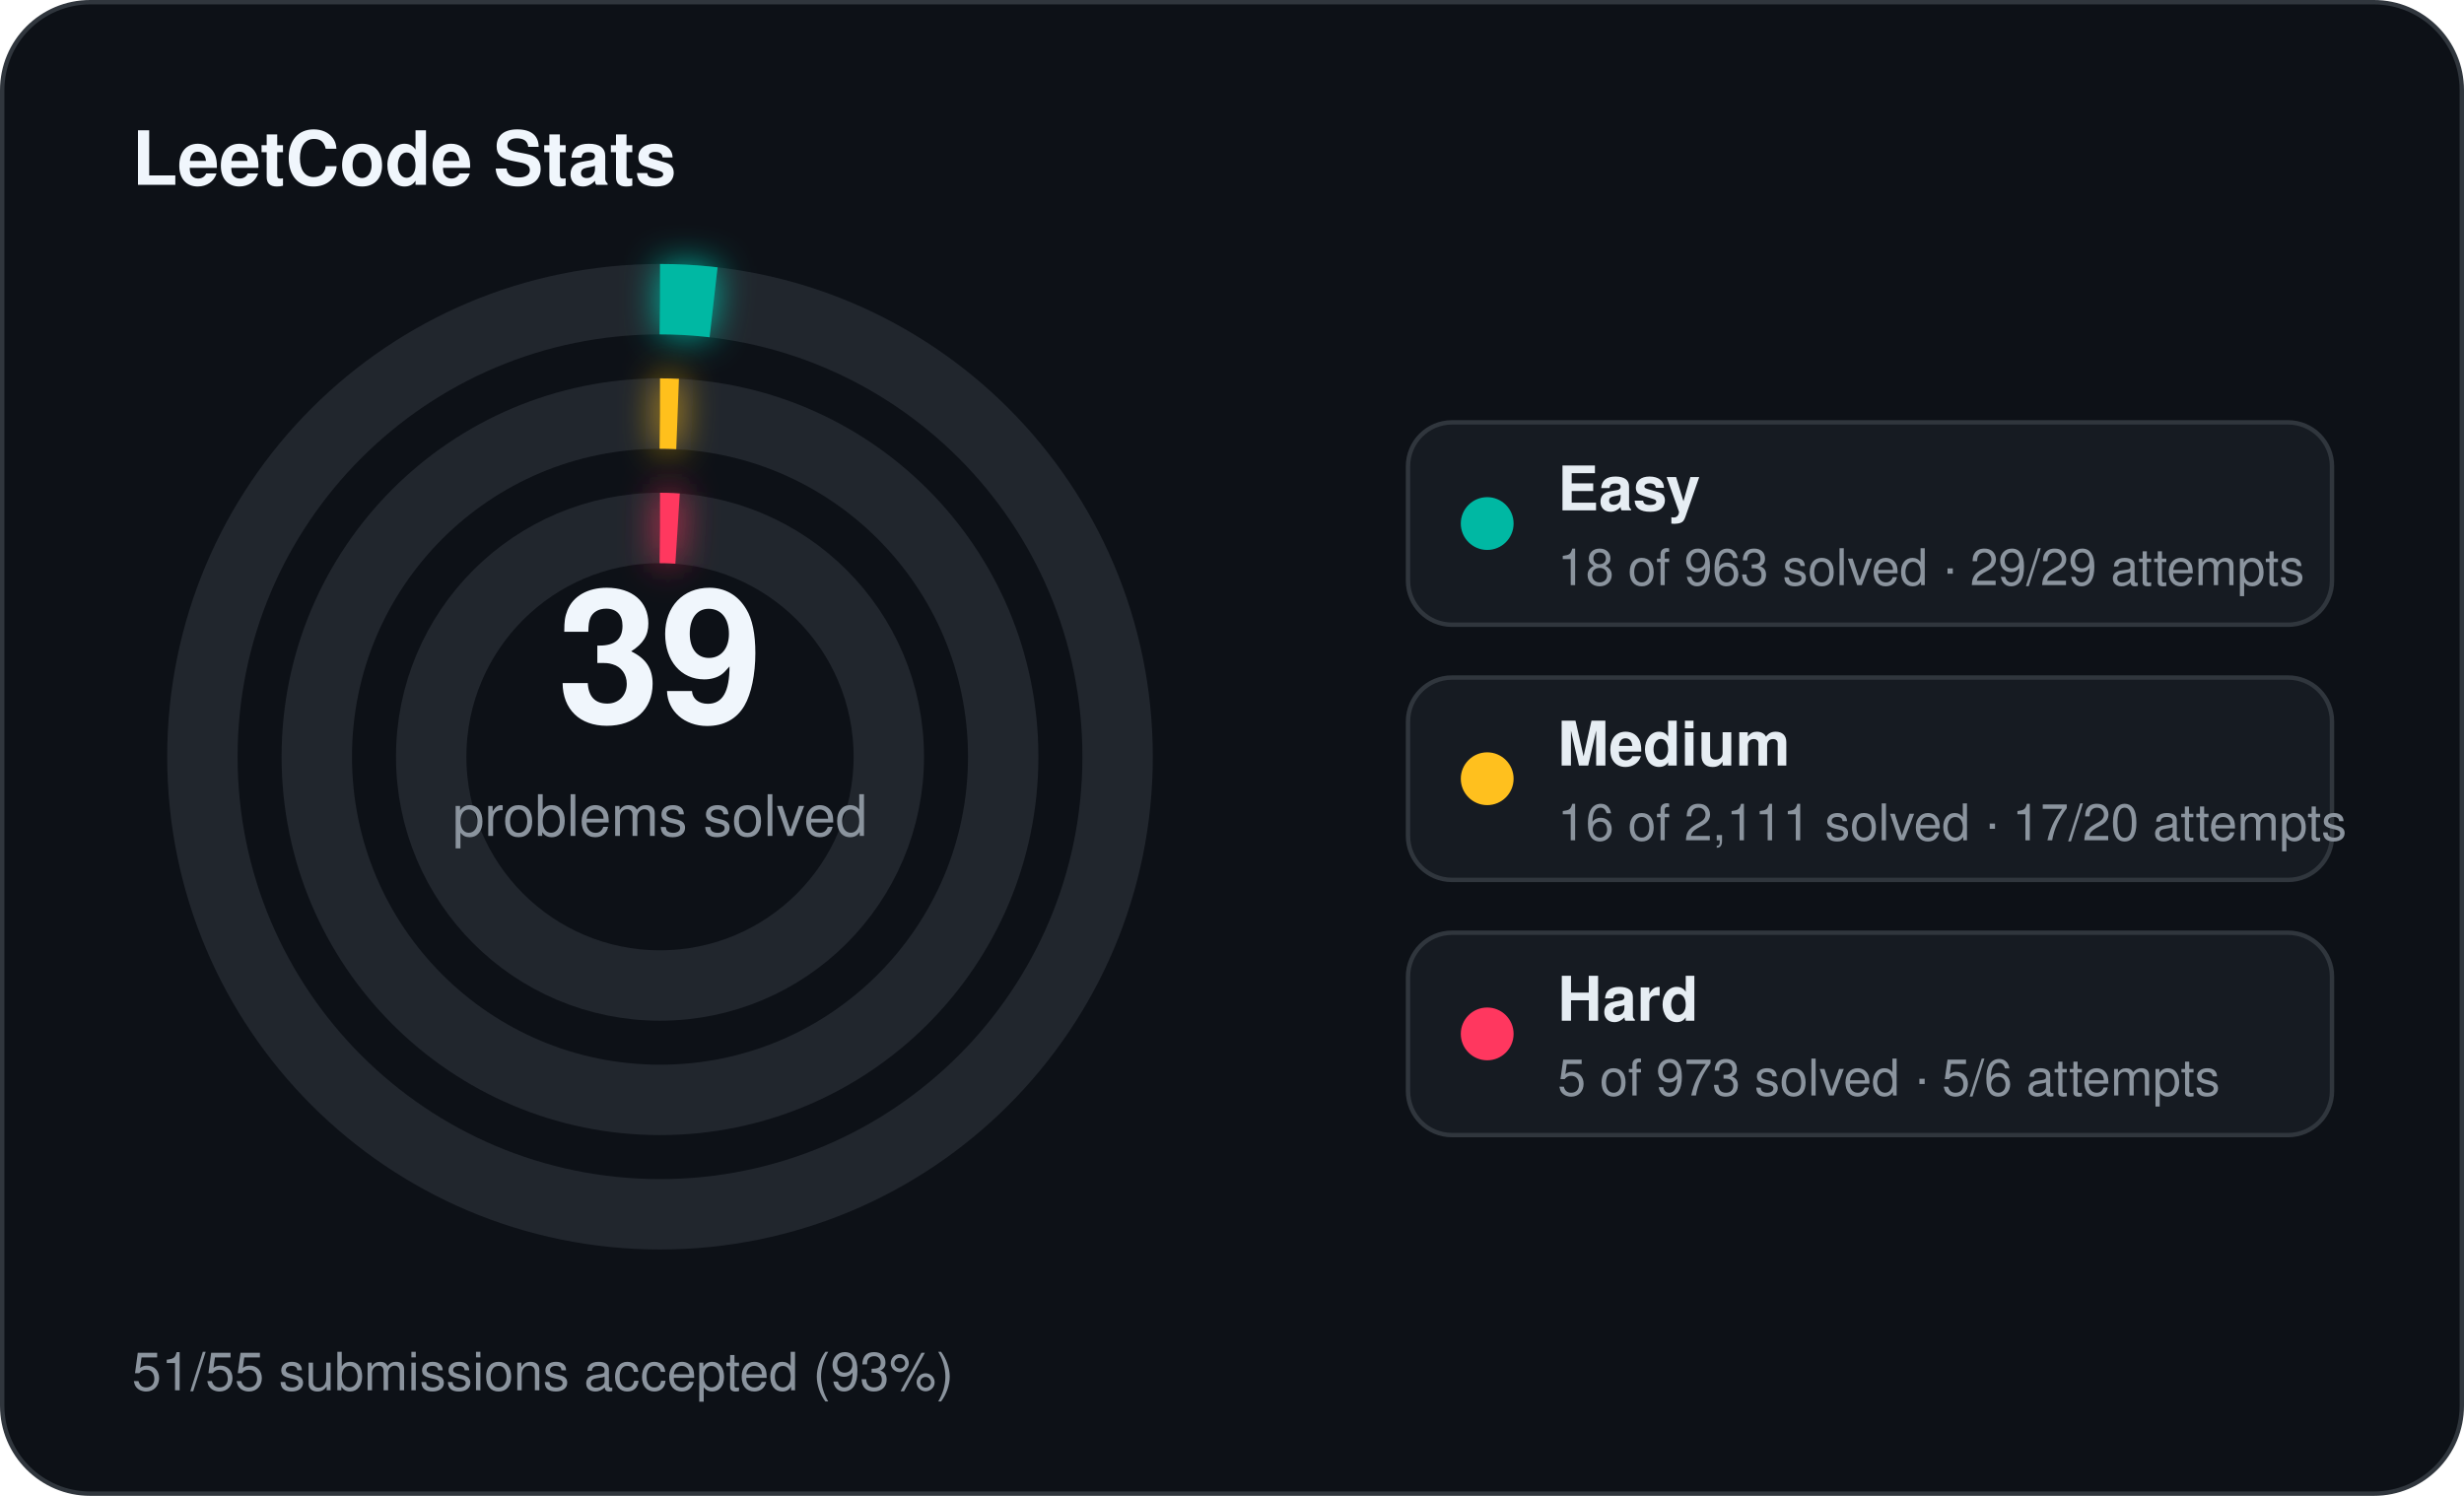
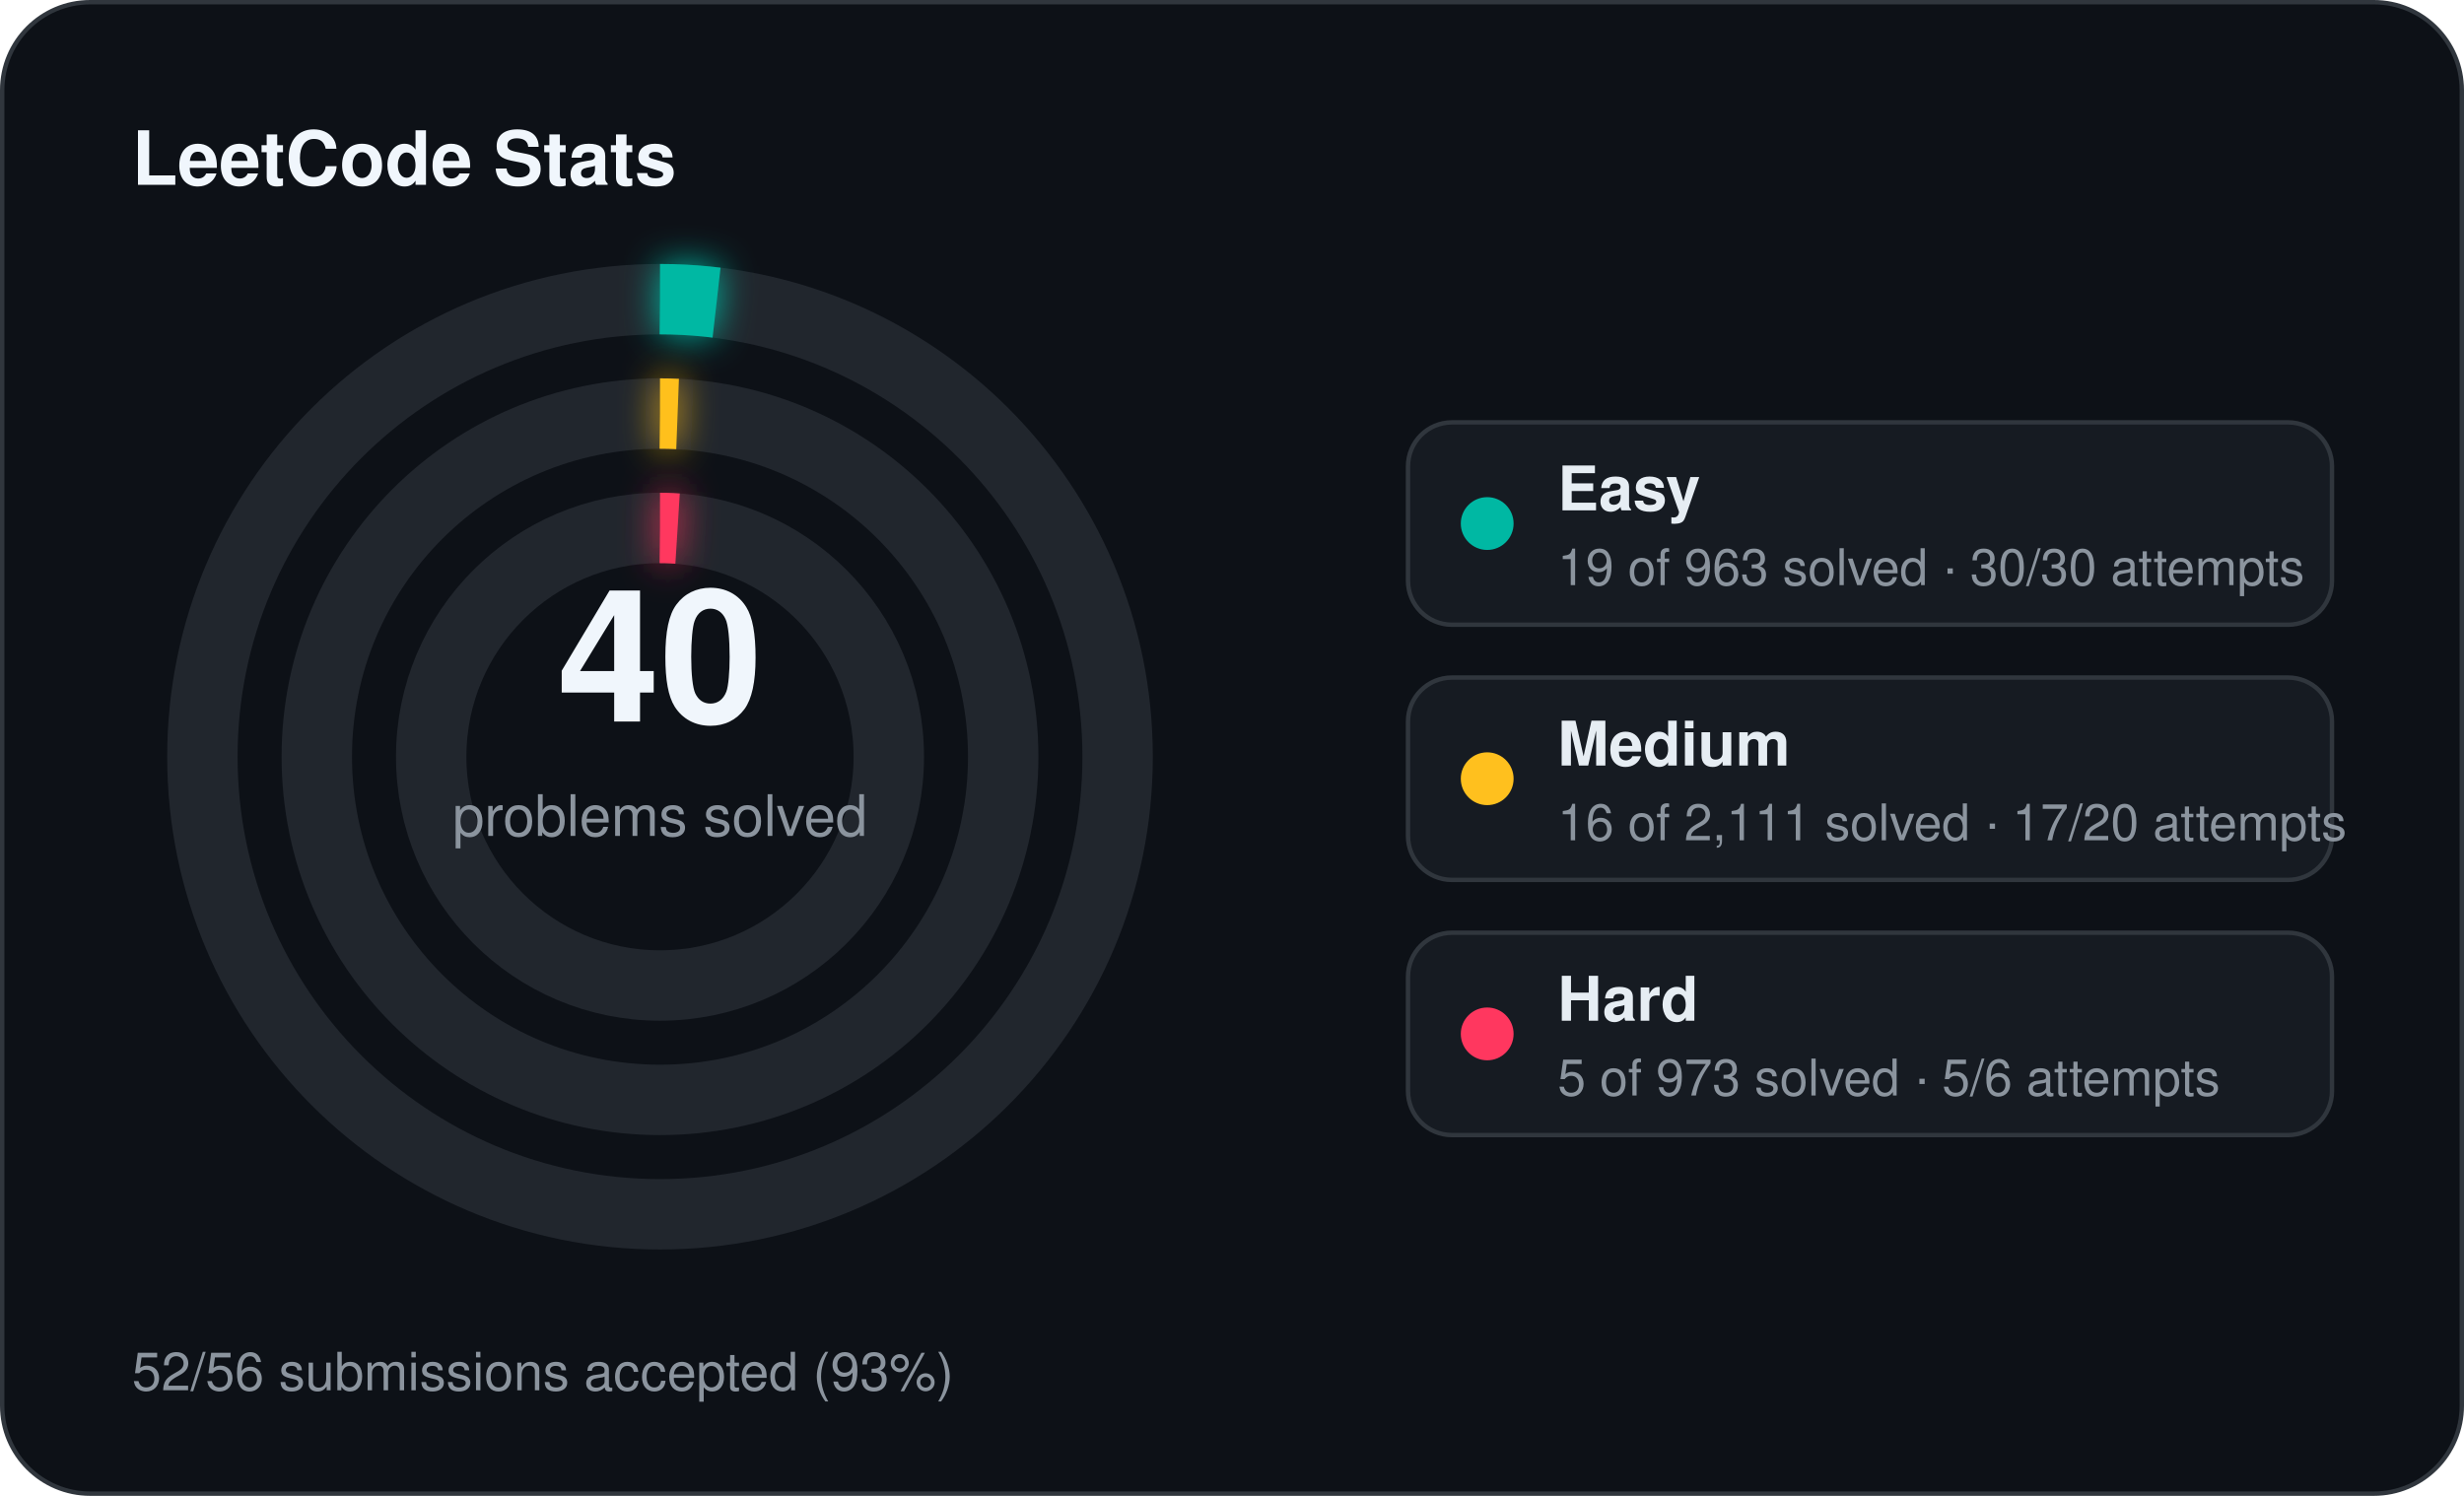
<svg xmlns="http://www.w3.org/2000/svg" width="560" height="340" viewBox="0 0 560 340">
  <defs>
    <filter id="stats-glow" x="-60%" y="-60%" width="220%" height="220%">
      <feGaussianBlur stdDeviation="4" result="blur" />
      <feMerge>
        <feMergeNode in="blur" />
        <feMergeNode in="SourceGraphic" />
      </feMerge>
    </filter>
  </defs>
  <rect x="0.5" y="0.5" width="559" height="339" rx="20" fill="#0d1117" stroke="#30363d" stroke-width="1" />
  <text x="30" y="42" fill="#f0f6fc" font-family="Segoe UI, Helvetica, Arial, sans-serif" font-size="17" font-weight="700">LeetCode Stats</text>
  <circle cx="150" cy="172" r="104" fill="none" stroke="#21262d" stroke-width="16" />
-   <circle cx="150" cy="172" r="104" fill="none" stroke="#00b8a3" stroke-width="16" stroke-linecap="butt" stroke-dasharray="12.21 653.45" transform="rotate(-90 150 172)" filter="url(#stats-glow)" />
+   <circle cx="150" cy="172" r="104" fill="none" stroke="#00b8a3" stroke-width="16" stroke-linecap="butt" stroke-dasharray="12.89 653.45" transform="rotate(-90 150 172)" filter="url(#stats-glow)" />
  <circle cx="150" cy="172" r="78" fill="none" stroke="#21262d" stroke-width="16" />
  <circle cx="150" cy="172" r="78" fill="none" stroke="#ffc01e" stroke-width="16" stroke-linecap="butt" stroke-dasharray="4.00 490.09" transform="rotate(-90 150 172)" filter="url(#stats-glow)" />
  <circle cx="150" cy="172" r="52" fill="none" stroke="#21262d" stroke-width="16" />
  <circle cx="150" cy="172" r="52" fill="none" stroke="#ff375f" stroke-width="16" stroke-linecap="butt" stroke-dasharray="4.00 326.73" transform="rotate(-90 150 172)" filter="url(#stats-glow)" />
-   <text x="150" y="164" text-anchor="middle" fill="#f0f6fc" font-family="Segoe UI, Helvetica, Arial, sans-serif" font-size="42" font-weight="700">39</text>
+   <text x="150" y="164" text-anchor="middle" fill="#f0f6fc" font-family="Segoe UI, Helvetica, Arial, sans-serif" font-size="42" font-weight="700">40</text>
  <text x="150" y="190" text-anchor="middle" fill="#8b949e" font-family="Segoe UI, Helvetica, Arial, sans-serif" font-size="13">problems solved</text>
  <rect x="320" y="96" width="210" height="46" rx="10" fill="#161b22" stroke="#30363d" stroke-width="1" />
  <circle cx="338" cy="119" r="6" fill="#00b8a3" />
  <text x="354" y="116" fill="#e6edf3" font-family="Segoe UI, Helvetica, Arial, sans-serif" font-size="14" font-weight="600">Easy</text>
-   <text x="354" y="133" fill="#8b949e" font-family="Segoe UI, Helvetica, Arial, sans-serif" font-size="11.5">18 of 963 solved · 29/29 attempts</text>
+   <text x="354" y="133" fill="#8b949e" font-family="Segoe UI, Helvetica, Arial, sans-serif" font-size="11.5">19 of 963 solved · 30/30 attempts</text>
  <rect x="320" y="154" width="210" height="46" rx="10" fill="#161b22" stroke="#30363d" stroke-width="1" />
  <circle cx="338" cy="177" r="6" fill="#ffc01e" />
  <text x="354" y="174" fill="#e6edf3" font-family="Segoe UI, Helvetica, Arial, sans-serif" font-size="14" font-weight="600">Medium</text>
  <text x="354" y="191" fill="#8b949e" font-family="Segoe UI, Helvetica, Arial, sans-serif" font-size="11.5">16 of 2,111 solved · 17/20 attempts</text>
  <rect x="320" y="212" width="210" height="46" rx="10" fill="#161b22" stroke="#30363d" stroke-width="1" />
  <circle cx="338" cy="235" r="6" fill="#ff375f" />
  <text x="354" y="232" fill="#e6edf3" font-family="Segoe UI, Helvetica, Arial, sans-serif" font-size="14" font-weight="600">Hard</text>
  <text x="354" y="249" fill="#8b949e" font-family="Segoe UI, Helvetica, Arial, sans-serif" font-size="11.5">5 of 973 solved · 5/6 attempts</text>
-   <text x="30" y="316" fill="#8b949e" font-family="Segoe UI, Helvetica, Arial, sans-serif" font-size="12">51/55 submissions accepted (93%)</text>
+   <text x="30" y="316" fill="#8b949e" font-family="Segoe UI, Helvetica, Arial, sans-serif" font-size="12">52/56 submissions accepted (93%)</text>
</svg>
